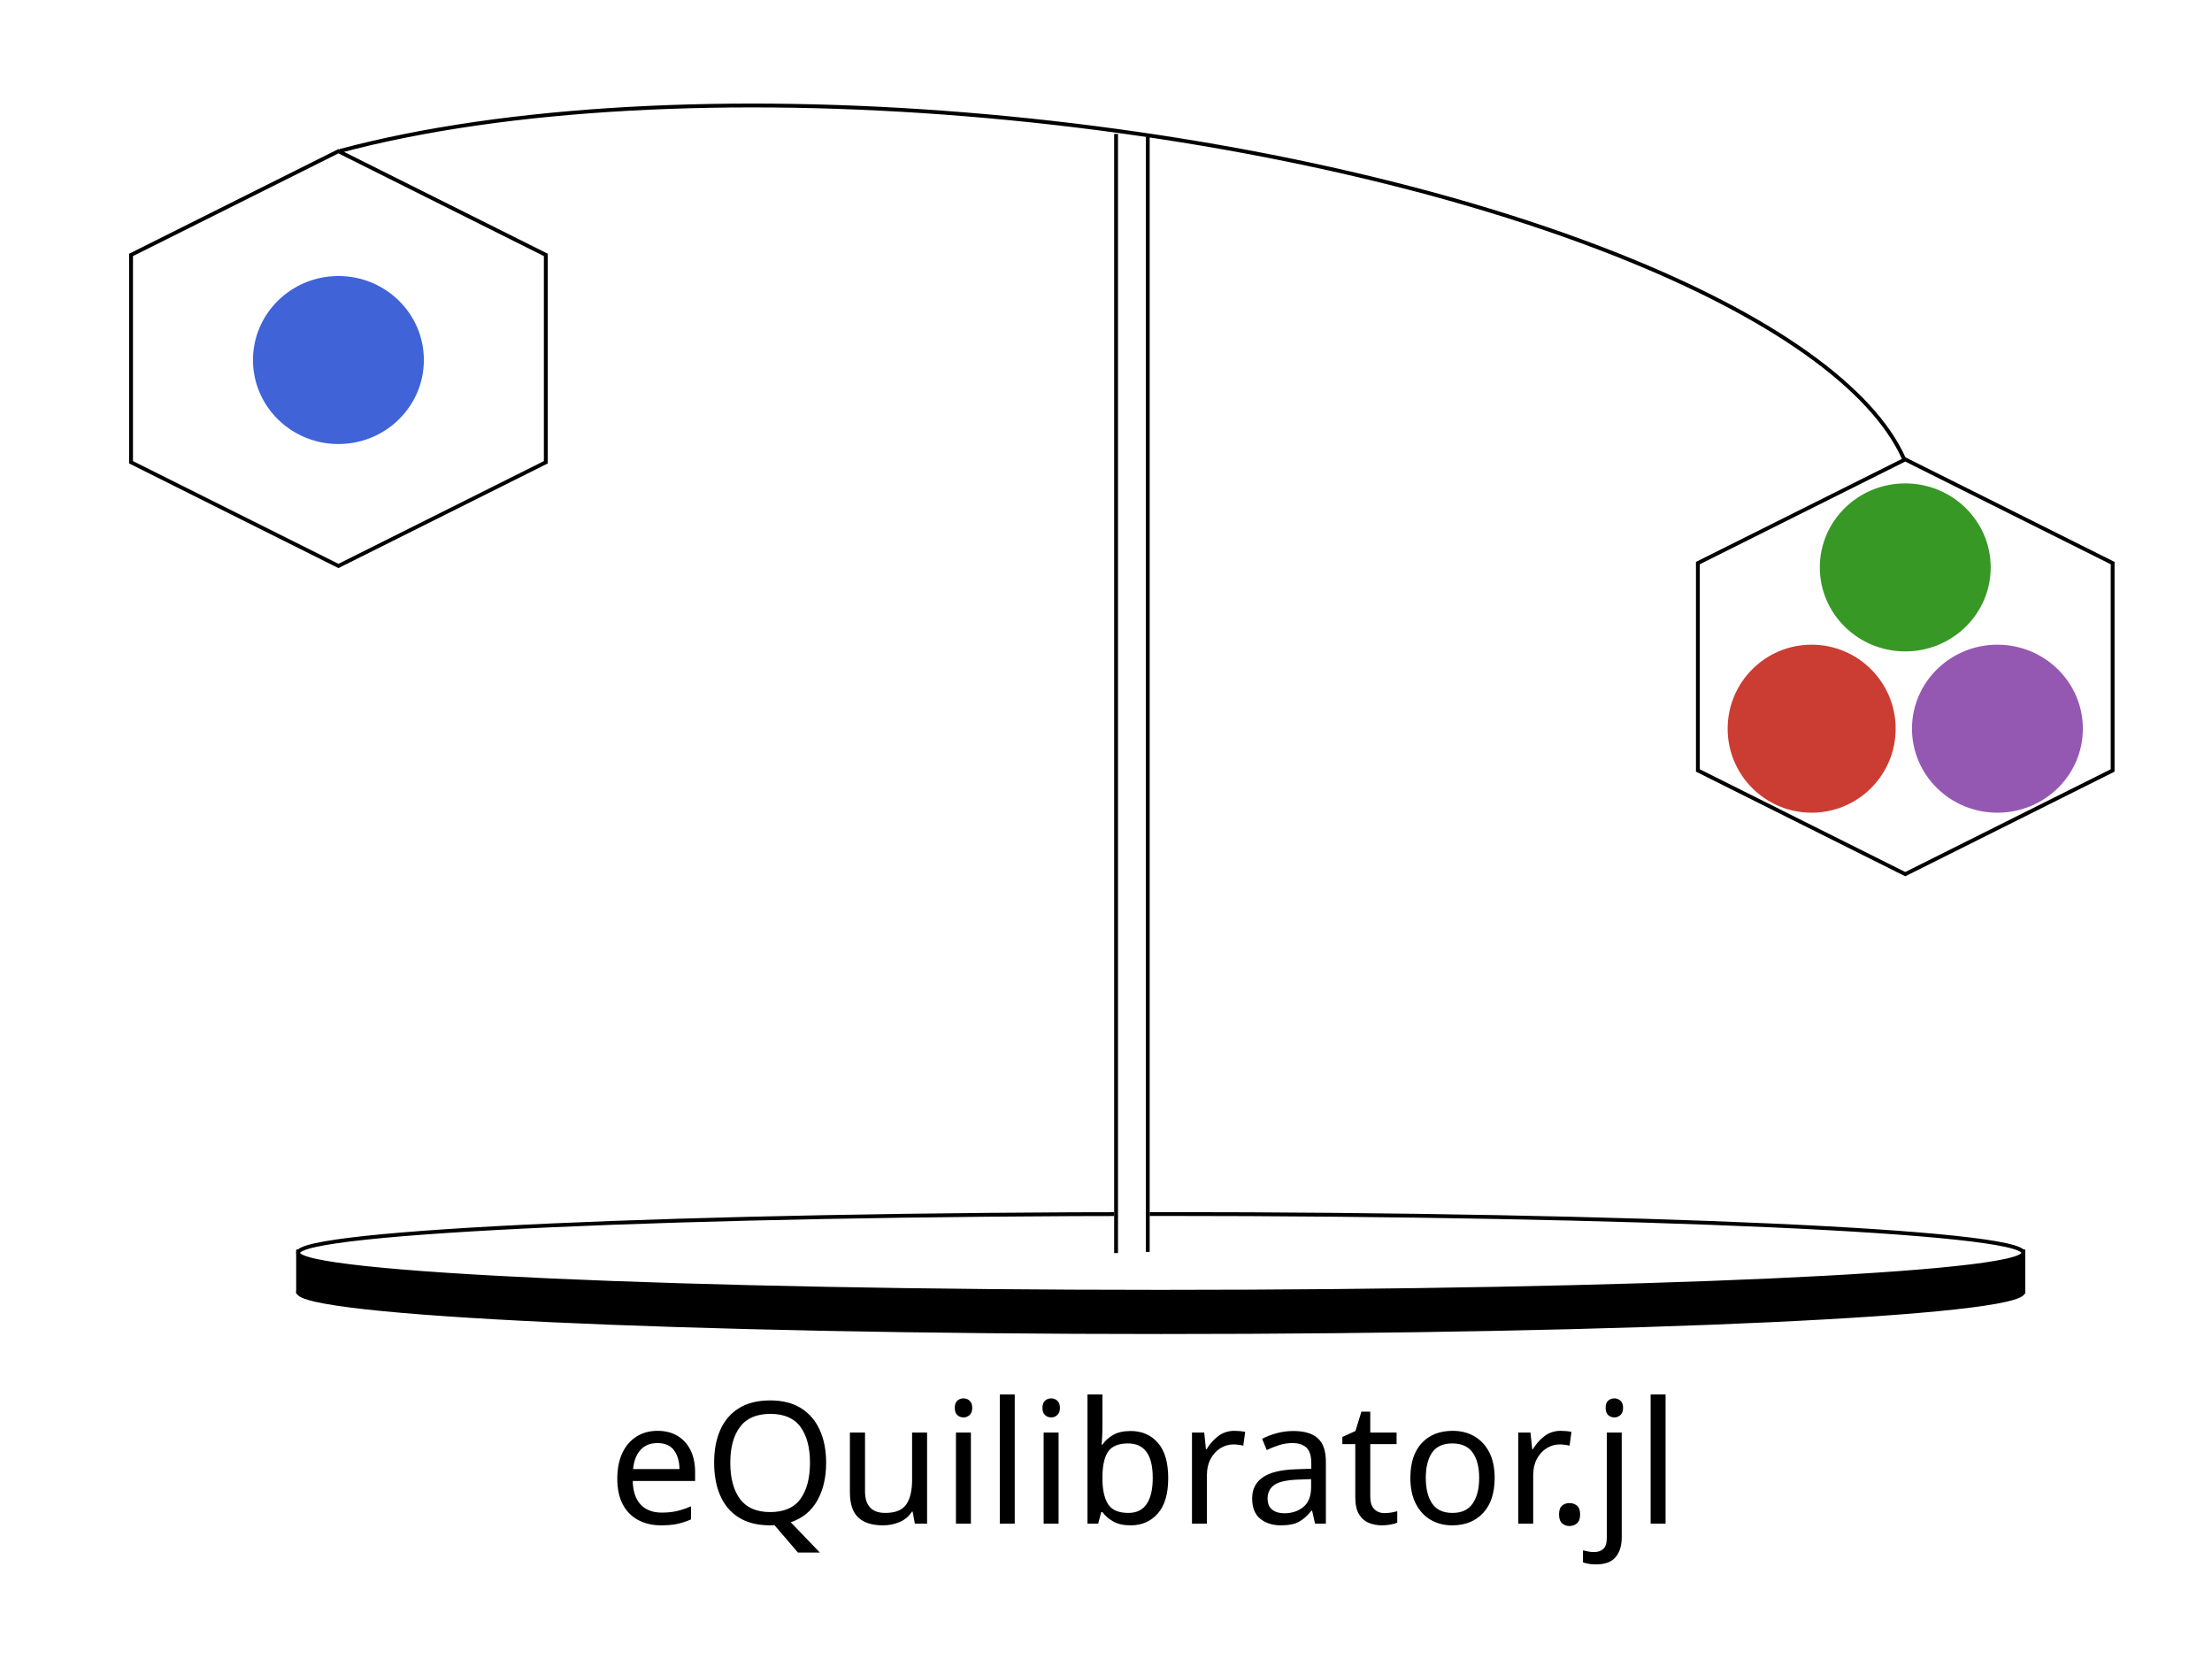
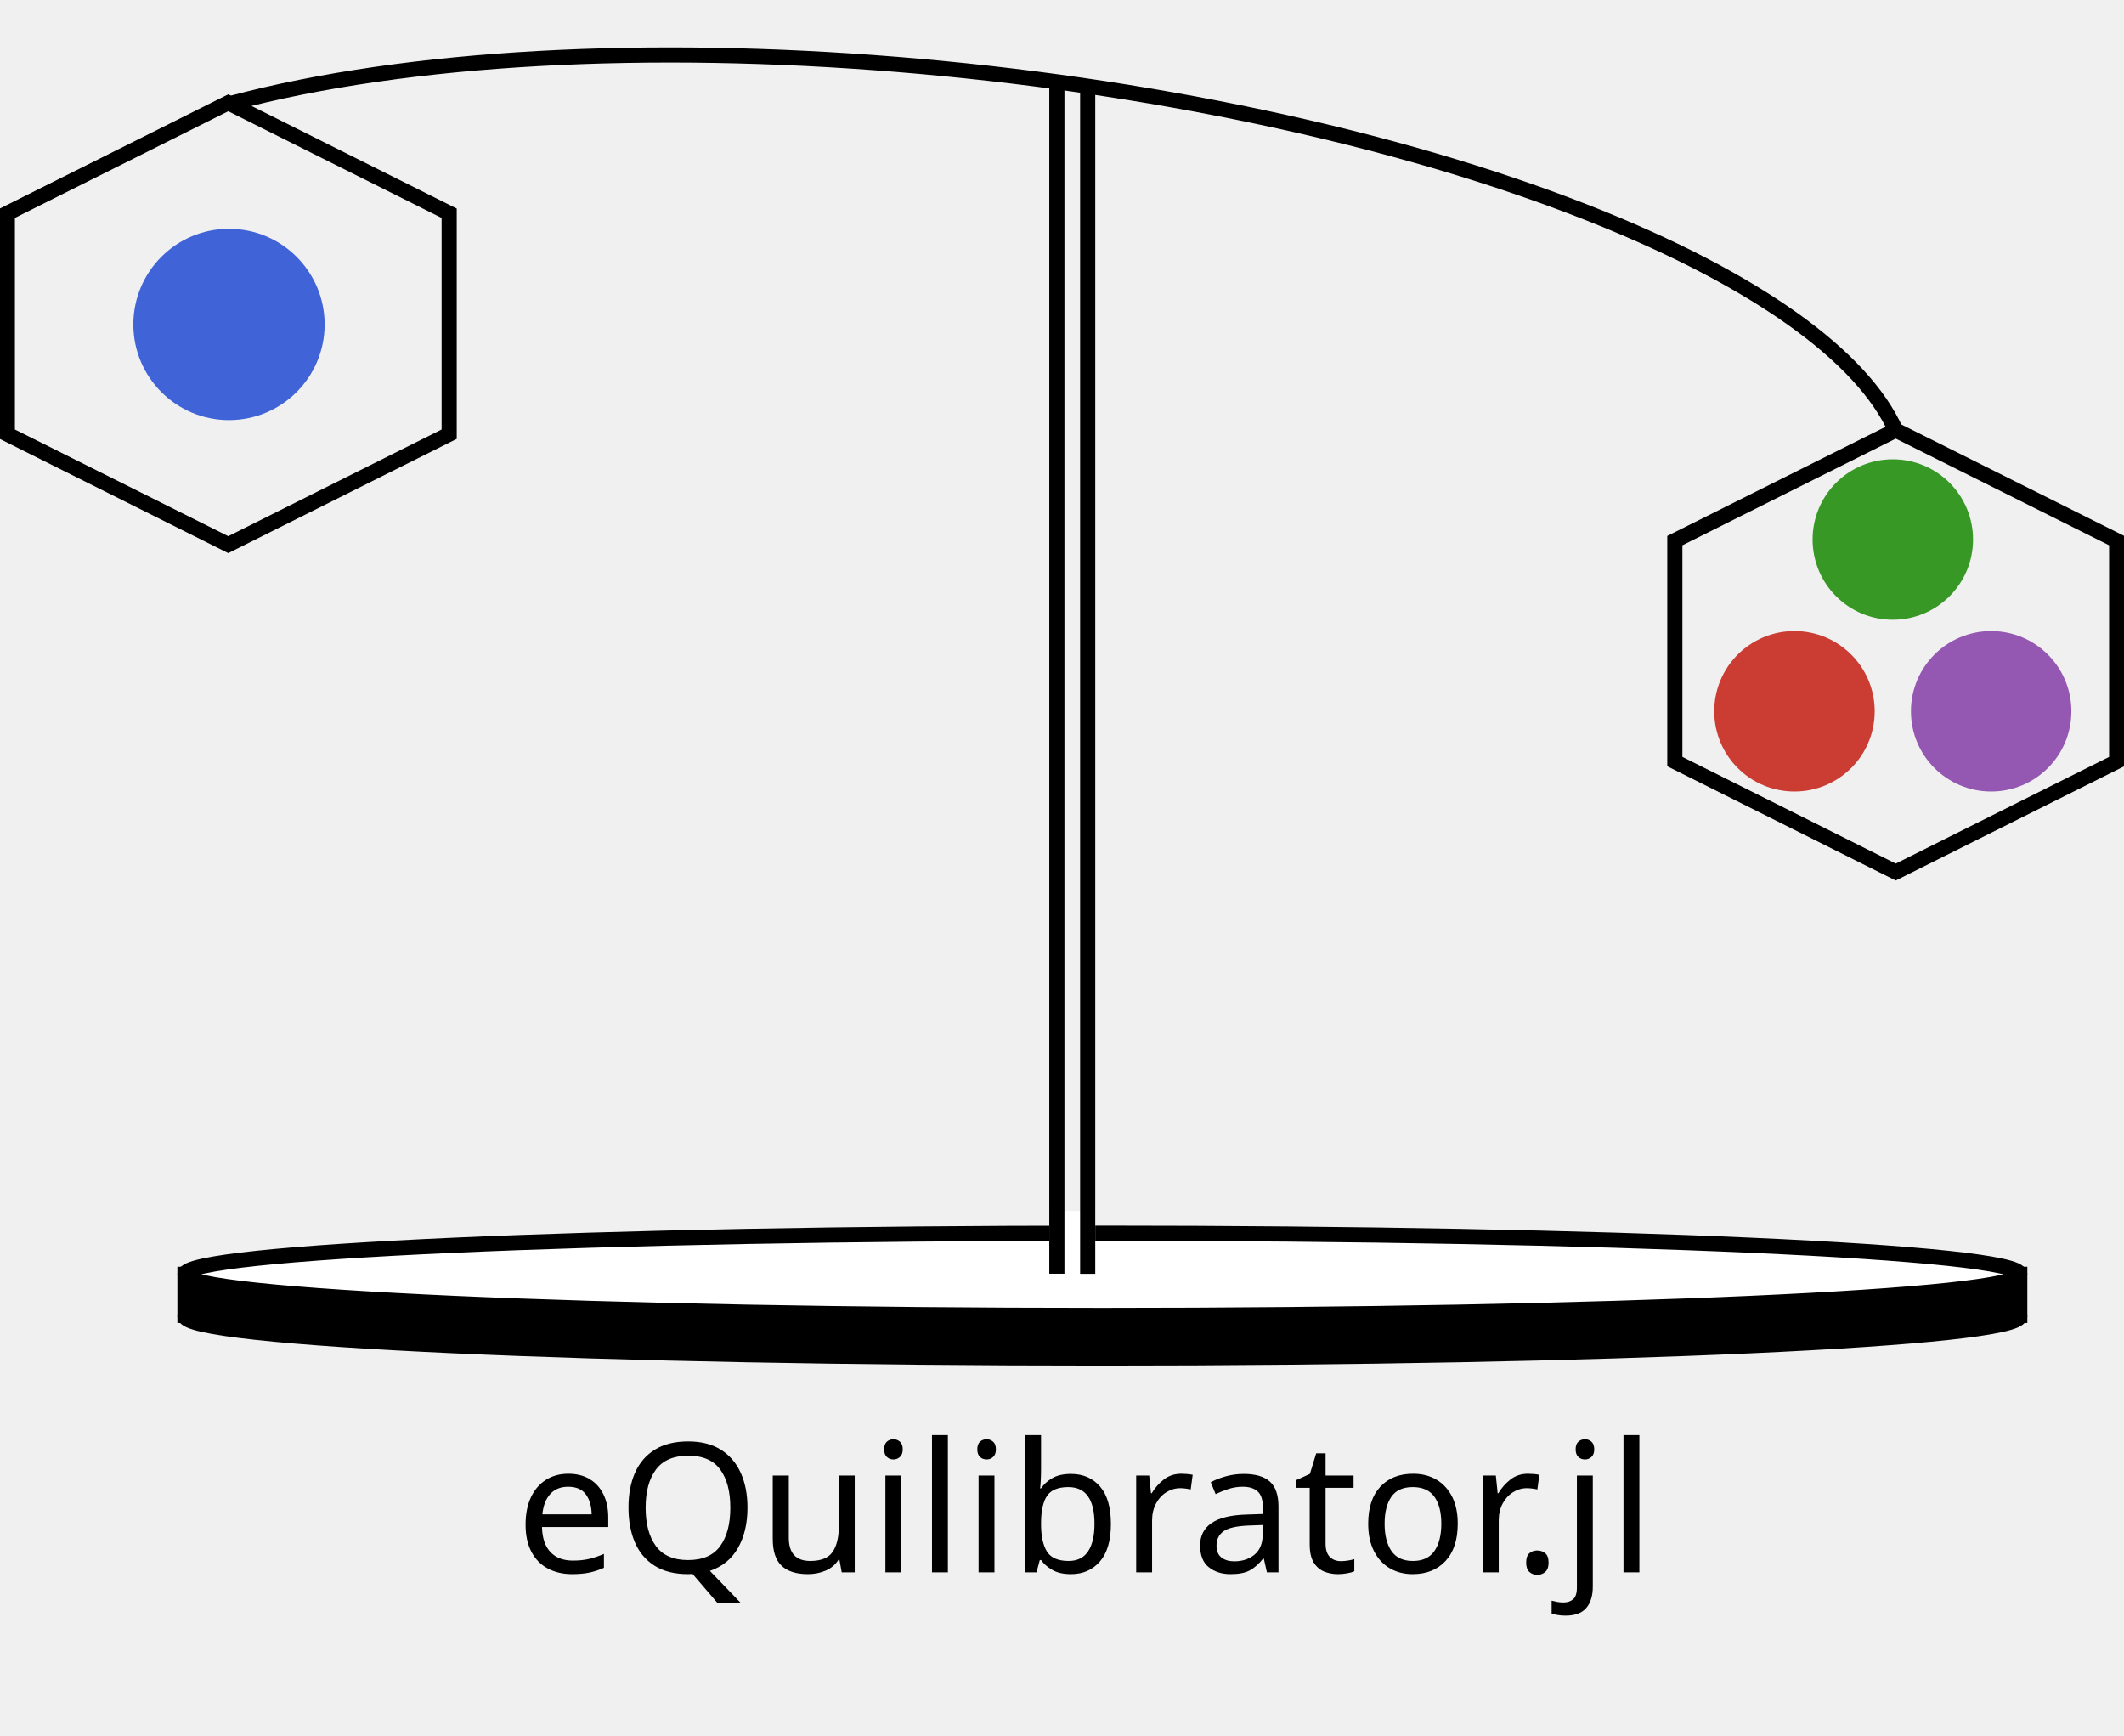
- <svg xmlns="http://www.w3.org/2000/svg" width="768" height="576" overflow="hidden">
+ <svg xmlns="http://www.w3.org/2000/svg" width="1447" height="1182" overflow="hidden">
  <defs>
    <clipPath id="clip0">
-       <rect x="0" y="0" width="768" height="576" />
+       <rect x="112" y="15" width="1447" height="1182" />
    </clipPath>
  </defs>
-   <g clip-path="url(#clip0)">
-     <rect x="0" y="0" width="768" height="576" fill="#FFFFFF" />
-     <path d="M103.5 448.5C103.5 440.768 237.591 434.5 403 434.5 568.409 434.5 702.5 440.768 702.5 448.5 702.5 456.232 568.409 462.5 403 462.5 237.591 462.5 103.5 456.232 103.5 448.5Z" stroke="#000000" stroke-width="1.333" stroke-miterlimit="8" fill-rule="evenodd" />
-     <rect x="103.5" y="434.5" width="599" height="14" stroke="#000000" stroke-width="1.333" stroke-miterlimit="8" />
-     <path d="M103.5 435C103.5 427.544 237.591 421.5 403 421.5 568.409 421.5 702.5 427.544 702.5 435 702.5 442.456 568.409 448.5 403 448.5 237.591 448.5 103.5 442.456 103.5 435Z" stroke="#000000" stroke-width="1.333" stroke-miterlimit="8" fill="#FFFFFF" fill-rule="evenodd" />
-     <rect x="387.5" y="416.5" width="11" height="8" stroke="#FFFFFF" stroke-width="1.333" stroke-miterlimit="8" fill="#FFFFFF" />
-     <path d="M0 0 0 388.557" stroke="#000000" stroke-width="1.333" stroke-miterlimit="8" fill="none" fill-rule="evenodd" transform="matrix(1 0 0 -1 387.5 435.057)" />
-     <path d="M0 0 0 387.157" stroke="#000000" stroke-width="1.333" stroke-miterlimit="8" fill="none" fill-rule="evenodd" transform="matrix(1 0 0 -1 398.5 434.657)" />
-     <path d="M117.5 52.5 189.5 88.5 189.5 160.5 117.5 196.5 45.5 160.5 45.5 88.5Z" stroke="#000000" stroke-width="1.333" stroke-miterlimit="8" fill="none" fill-rule="evenodd" />
-     <path d="M118.033 52.399C234.364 21.377 432.873 37.527 561.415 88.47 614.913 109.671 650.099 134.674 661.051 159.268" stroke="#000000" stroke-width="1.333" stroke-miterlimit="8" fill="none" fill-rule="evenodd" />
-     <path d="M661.5 159.5 733.5 195.5 733.5 267.5 661.5 303.5 589.5 267.5 589.5 195.5Z" stroke="#000000" stroke-width="1.333" stroke-miterlimit="8" fill="none" fill-rule="evenodd" />
-     <path d="M88.5 125C88.5 109.26 101.484 96.5 117.5 96.5 133.516 96.5 146.5 109.26 146.5 125 146.5 140.74 133.516 153.5 117.5 153.5 101.484 153.5 88.5 140.74 88.5 125Z" stroke="#4063D8" stroke-width="1.333" stroke-miterlimit="8" fill="#4063D8" fill-rule="evenodd" />
-     <path d="M600.5 253C600.5 237.26 613.26 224.5 629 224.5 644.74 224.5 657.5 237.26 657.5 253 657.5 268.74 644.74 281.5 629 281.5 613.26 281.5 600.5 268.74 600.5 253Z" stroke="#CB3C33" stroke-width="1.333" stroke-miterlimit="8" fill="#CB3C33" fill-rule="evenodd" />
-     <path d="M632.5 197C632.5 181.26 645.484 168.5 661.5 168.5 677.516 168.5 690.5 181.26 690.5 197 690.5 212.74 677.516 225.5 661.5 225.5 645.484 225.5 632.5 212.74 632.5 197Z" stroke="#389826" stroke-width="1.333" stroke-miterlimit="8" fill="#389826" fill-rule="evenodd" />
-     <path d="M664.5 253C664.5 237.26 677.484 224.5 693.5 224.5 709.516 224.5 722.5 237.26 722.5 253 722.5 268.74 709.516 281.5 693.5 281.5 677.484 281.5 664.5 268.74 664.5 253Z" stroke="#9558B2" stroke-width="1.333" stroke-miterlimit="8" fill="#9558B2" fill-rule="evenodd" />
-     <text font-family="cmr10,cmr10_MSFontService,sans-serif" font-weight="400" font-size="59" transform="translate(211.072 529)">eQuilibrator.jl</text>
+   <g clip-path="url(#clip0)" transform="translate(-112 -15)">
+     <path d="M238 911.5C238 895.76 517.822 883 863 883 1208.18 883 1488 895.76 1488 911.5 1488 927.24 1208.18 940 863 940 517.822 940 238 927.24 238 911.5Z" stroke="#000000" stroke-width="10.312" stroke-miterlimit="8" fill-rule="evenodd" />
+     <rect x="238" y="883" width="1250" height="28" stroke="#000000" stroke-width="10.312" stroke-miterlimit="8" />
+     <path d="M238 883C238 867.536 517.822 855 863 855 1208.18 855 1488 867.536 1488 883 1488 898.464 1208.18 911 863 911 517.822 911 238 898.464 238 883Z" stroke="#000000" stroke-width="10.312" stroke-miterlimit="8" fill="#FFFFFF" fill-rule="evenodd" />
+     <rect x="832" y="845" width="21" height="16" stroke="#FFFFFF" stroke-width="10.312" stroke-miterlimit="8" fill="#FFFFFF" />
+     <path d="M0 0 0 811.603" stroke="#000000" stroke-width="10.312" stroke-miterlimit="8" fill="none" fill-rule="evenodd" transform="matrix(1 0 0 -1 832 882.603)" />
+     <path d="M0 0 0 808.678" stroke="#000000" stroke-width="10.312" stroke-miterlimit="8" fill="none" fill-rule="evenodd" transform="matrix(1 0 0 -1 853 882.678)" />
+     <path d="M267.5 85 418 160.25 418 310.75 267.5 386 117 310.75 117 160.25Z" stroke="#000000" stroke-width="10.312" stroke-miterlimit="8" fill="none" fill-rule="evenodd" />
+     <path d="M269.46 85.386C512.447 20.589 927.084 54.322 1195.58 160.729 1307.32 205.015 1380.82 257.238 1403.69 308.61" stroke="#000000" stroke-width="10.312" stroke-miterlimit="8" fill="none" fill-rule="evenodd" />
+     <path d="M1403.5 308 1554 383.25 1554 533.75 1403.5 609 1253 533.75 1253 383.25Z" stroke="#000000" stroke-width="10.312" stroke-miterlimit="8" fill="none" fill-rule="evenodd" />
+     <path d="M208 236C208 202.863 234.863 176 268 176 301.137 176 328 202.863 328 236 328 269.137 301.137 296 268 296 234.863 296 208 269.137 208 236Z" stroke="#4063D8" stroke-width="10.312" stroke-miterlimit="8" fill="#4063D8" fill-rule="evenodd" />
+     <path d="M1285 499.5C1285 472.162 1307.16 450 1334.5 450 1361.84 450 1384 472.162 1384 499.5 1384 526.838 1361.84 549 1334.5 549 1307.16 549 1285 526.838 1285 499.5Z" stroke="#CB3C33" stroke-width="10.312" stroke-miterlimit="8" fill="#CB3C33" fill-rule="evenodd" />
+     <path d="M1352 382.5C1352 355.162 1374.16 333 1401.5 333 1428.84 333 1451 355.162 1451 382.5 1451 409.838 1428.84 432 1401.5 432 1374.16 432 1352 409.838 1352 382.5Z" stroke="#389826" stroke-width="10.312" stroke-miterlimit="8" fill="#389826" fill-rule="evenodd" />
+     <path d="M1419 499.5C1419 472.162 1441.16 450 1468.5 450 1495.84 450 1518 472.162 1518 499.5 1518 526.838 1495.84 549 1468.5 549 1441.16 549 1419 526.838 1419 499.5Z" stroke="#9558B2" stroke-width="10.312" stroke-miterlimit="8" fill="#9558B2" fill-rule="evenodd" />
+     <text font-family="cmr10,cmr10_MSFontService,sans-serif" font-weight="400" font-size="123" transform="matrix(1 0 0 1 463.288 1086)">eQuilibrator.jl</text>
  </g>
</svg>
